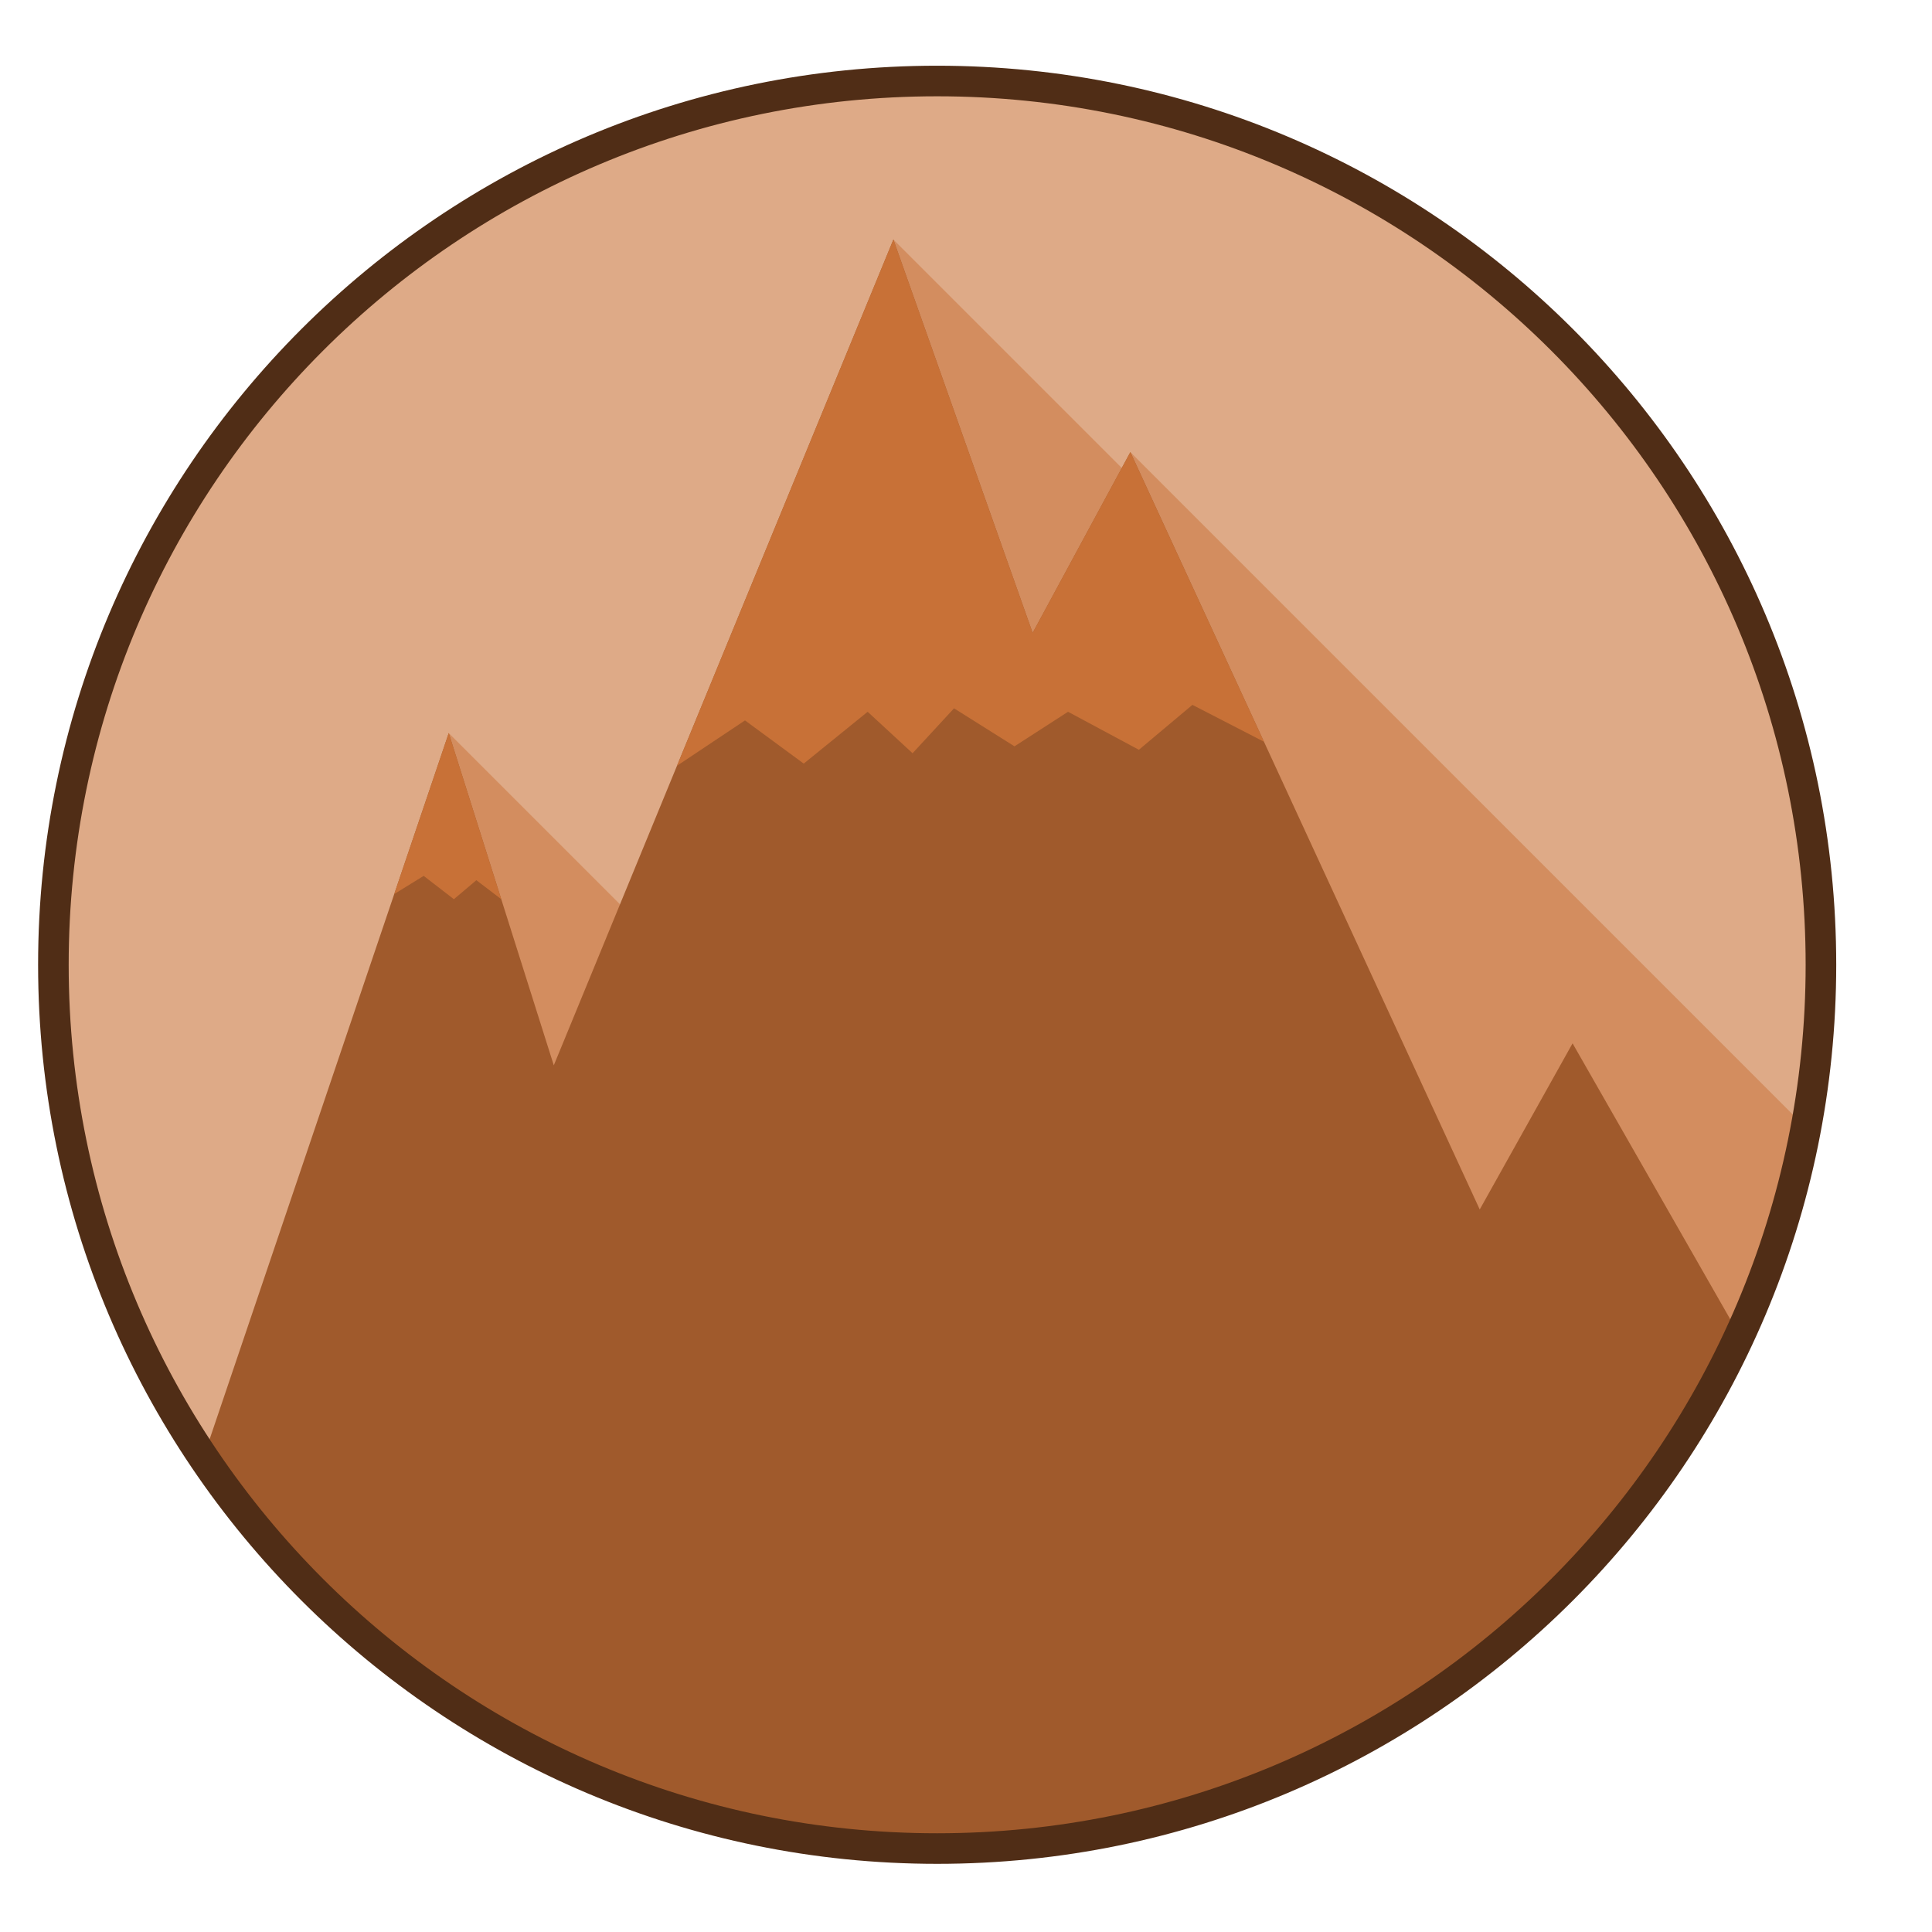
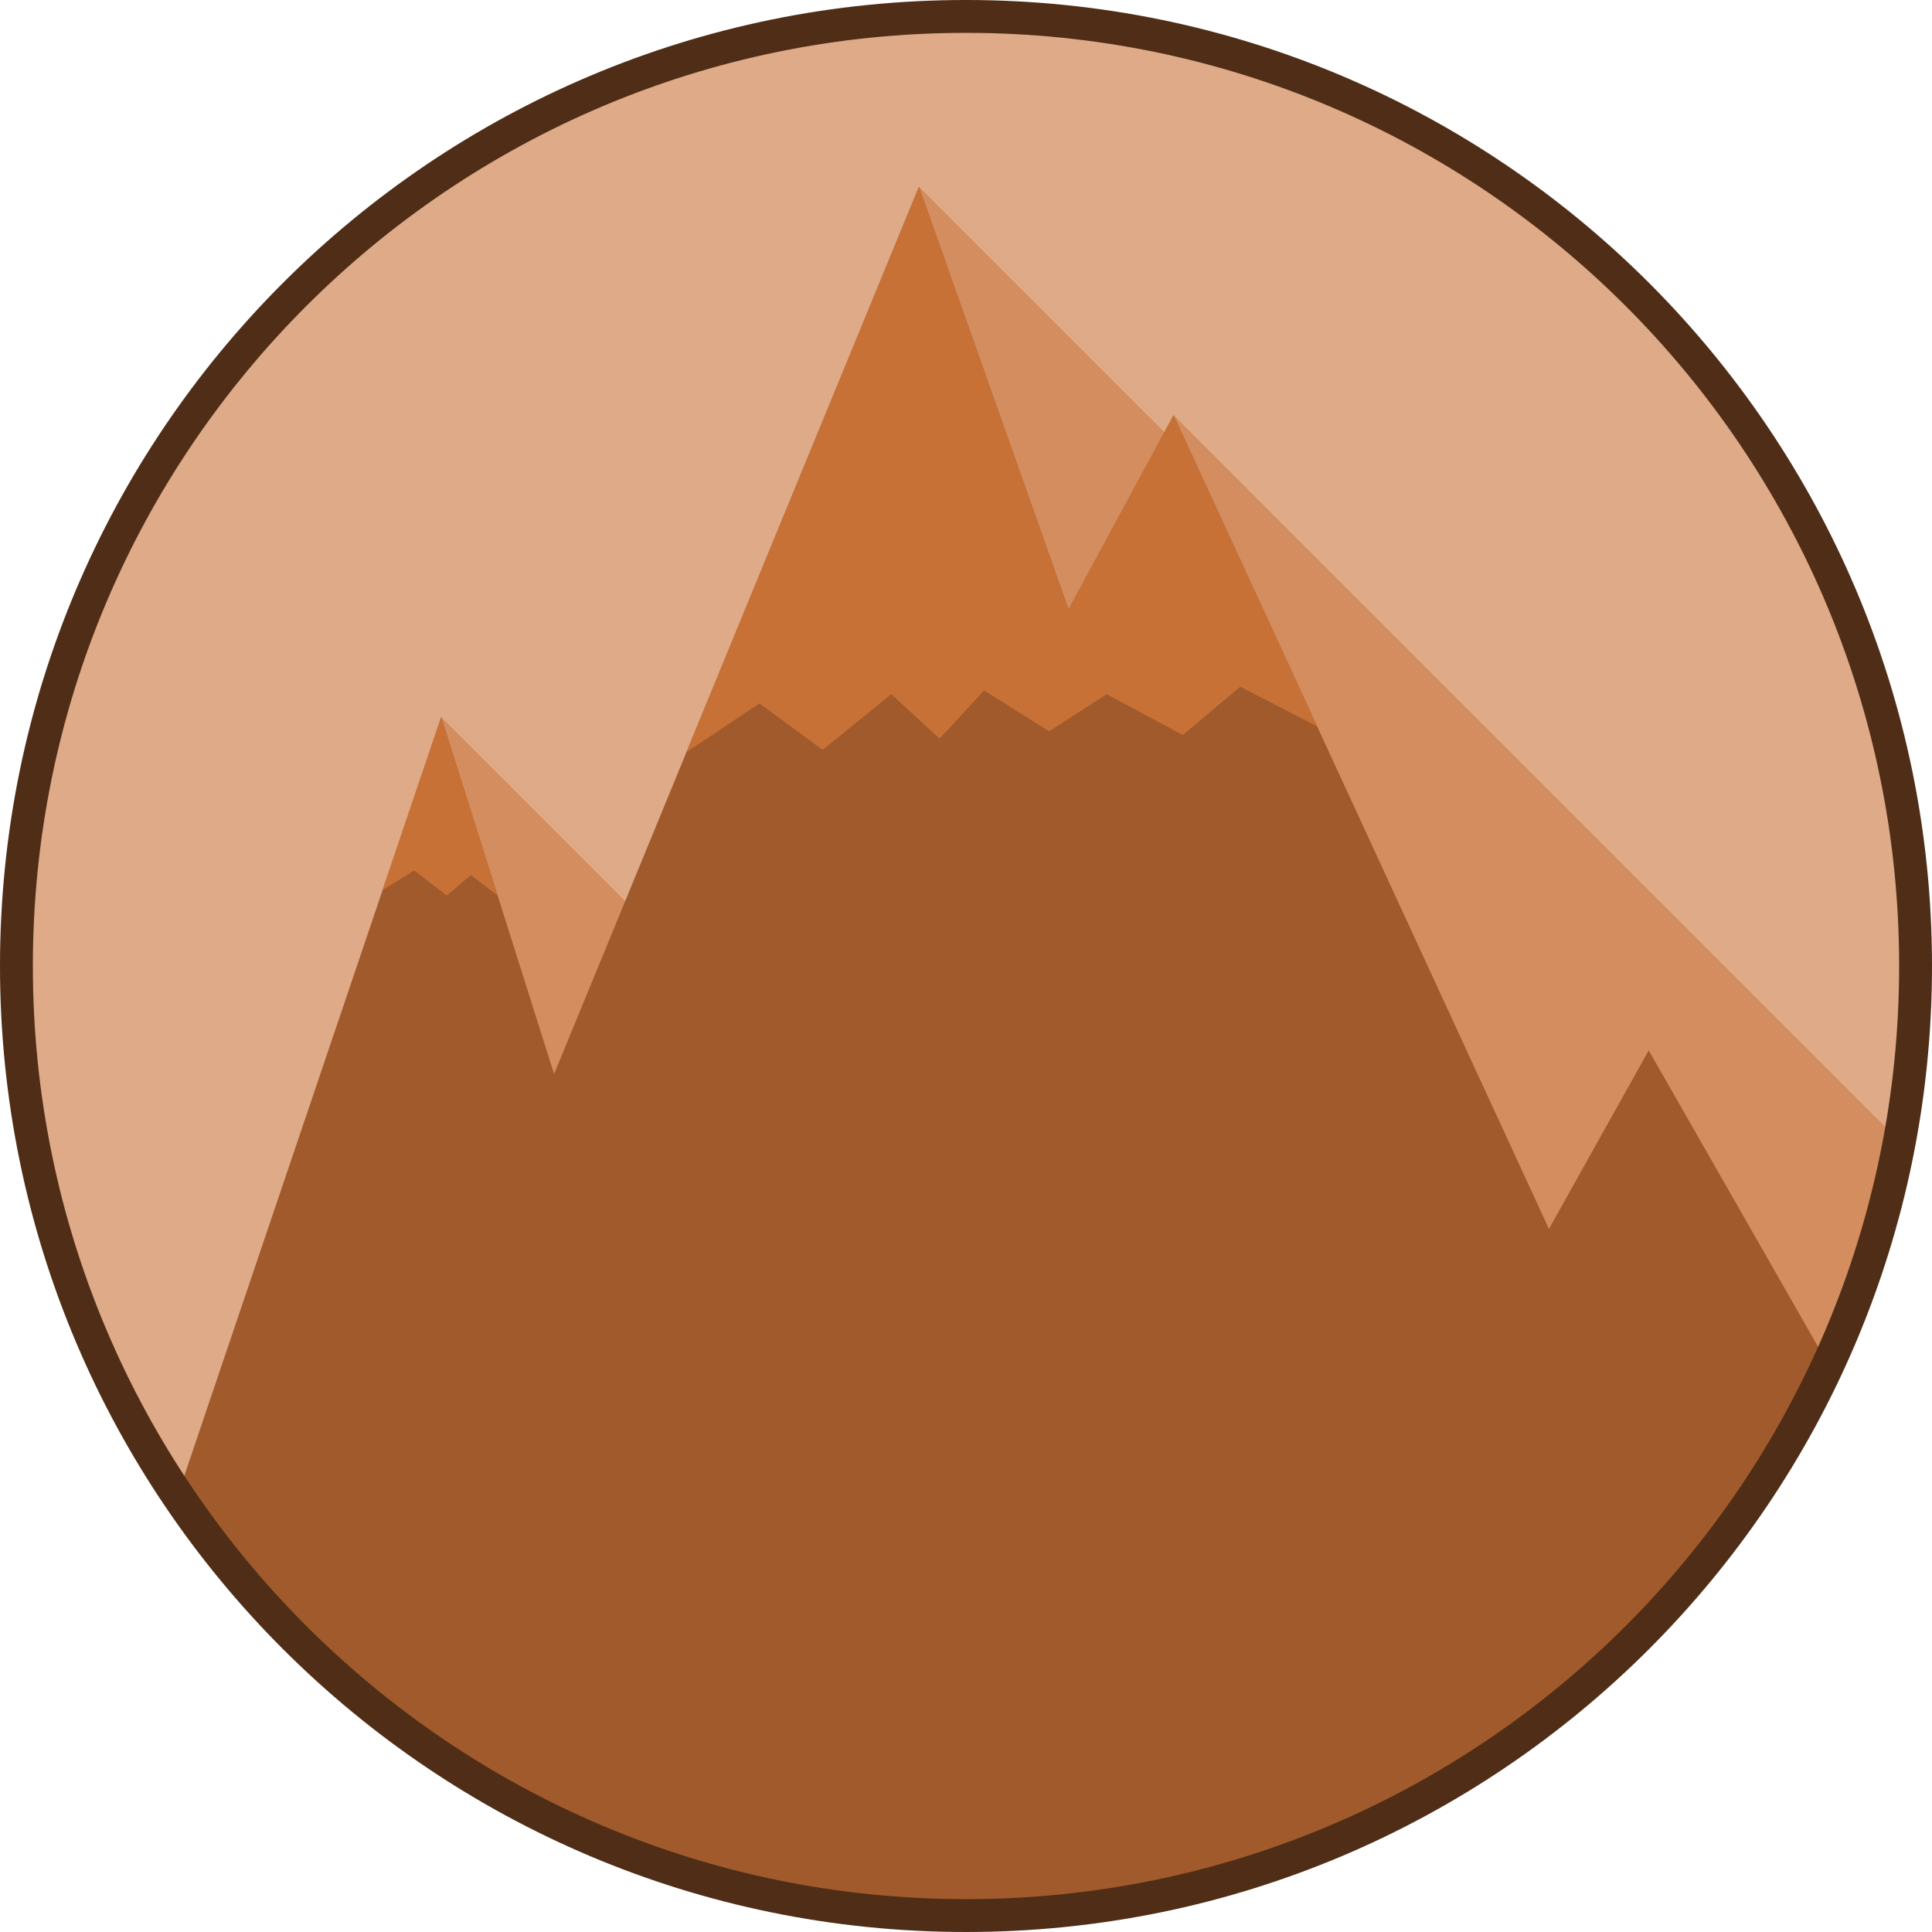
- <svg xmlns="http://www.w3.org/2000/svg" width="1000" height="1000" viewBox="0 0 264.583 264.583" version="1.1" id="svg8">
+ <svg xmlns="http://www.w3.org/2000/svg" height="930.705" id="svg8" version="1.1" viewBox="0 0 246.249 246.249" width="930.705">
  <defs id="defs2" />
-   <g id="layer1" transform="translate(0,-32.41665)">
+   <g id="layer1" transform="translate(-5.218324,-41.4167)">
    <g id="g7075" transform="translate(42.10599,42.80822)">
-       <path id="path1843" d="M 203.143,90.408 A 121.031,121.031 0 0 1 117.562,238.639 121.031,121.031 0 0 1 -30.67,153.058 121.031,121.031 0 0 1 54.912,4.826 121.031,121.031 0 0 1 203.143,90.408 Z" style="opacity:1;fill:#deaa87;fill-opacity:1;stroke:#333333;stroke-width:0;stroke-linecap:butt;stroke-linejoin:miter;stroke-miterlimit:4;stroke-dasharray:none;stroke-dashoffset:0;stroke-opacity:1" />
+       <path style="opacity:1;fill:#deaa87;fill-opacity:1;stroke:#333333;stroke-width:0;stroke-linecap:butt;stroke-linejoin:miter;stroke-miterlimit:4;stroke-dasharray:none;stroke-dashoffset:0;stroke-opacity:1" d="M 203.143,90.408 A 121.031,121.031 0 0 1 117.562,238.639 121.031,121.031 0 0 1 -30.67,153.058 121.031,121.031 0 0 1 54.912,4.826 121.031,121.031 0 0 1 203.143,90.408 Z" id="path1843" />
      <path style="fill:#d38d5f;stroke:none;stroke-width:0.265px;stroke-linecap:butt;stroke-linejoin:miter;stroke-opacity:1" d="M 80.241,22.416 67.394,138.047 19.348,90.001 21.972,224.169 a 121.031,121.031 0 0 0 95.59,14.47 121.031,121.031 0 0 0 87.505,-94.743 l -92.372,-92.372 0.719,4.065 z" id="path2649" />
      <path style="fill:#a05a2c;stroke:none;stroke-width:0.265px;stroke-linecap:butt;stroke-linejoin:miter;stroke-opacity:1" d="M 80.241,22.416 33.735,135.503 19.348,90.001 -14.183,189.025 a 121.031,121.031 0 0 0 131.745,49.614 121.031,121.031 0 0 0 78.529,-66.184 L 173.254,132.492 160.54,155.243 112.695,51.524 99.312,76.283 Z" id="path2632" />
-       <path id="path1845" d="M 86.237,-1.392 A 123.124,123.124 0 0 0 -36.888,121.733 123.124,123.124 0 0 0 86.237,244.857 123.124,123.124 0 0 0 209.361,121.733 123.124,123.124 0 0 0 86.237,-1.392 Z m 0,4.188 A 118.937,118.937 0 0 1 205.173,121.733 118.937,118.937 0 0 1 86.237,240.67 118.937,118.937 0 0 1 -32.7,121.733 118.937,118.937 0 0 1 86.237,2.796 Z" style="opacity:1;fill:#502d16;fill-opacity:1;stroke:#333333;stroke-width:0;stroke-linecap:butt;stroke-linejoin:miter;stroke-miterlimit:4;stroke-dasharray:none;stroke-dashoffset:0;stroke-opacity:1" />
+       <path style="opacity:1;fill:#502d16;fill-opacity:1;stroke:#333333;stroke-width:0;stroke-linecap:butt;stroke-linejoin:miter;stroke-miterlimit:4;stroke-dasharray:none;stroke-dashoffset:0;stroke-opacity:1" d="M 86.237,-1.392 A 123.124,123.124 0 0 0 -36.888,121.733 123.124,123.124 0 0 0 86.237,244.857 123.124,123.124 0 0 0 209.361,121.733 123.124,123.124 0 0 0 86.237,-1.392 Z m 0,4.188 A 118.937,118.937 0 0 1 205.173,121.733 118.937,118.937 0 0 1 86.237,240.67 118.937,118.937 0 0 1 -32.7,121.733 118.937,118.937 0 0 1 86.237,2.796 Z" id="path1845" />
      <path style="fill:#c87137;stroke:none;stroke-width:0.265px;stroke-linecap:butt;stroke-linejoin:miter;stroke-opacity:1" d="m 11.883,112.047 7.465,-22.047 7.193,22.751 -3.411,-2.601 -3.076,2.602 -4.14,-3.194 z" id="path2639" />
      <path style="fill:#c87137;fill-opacity:1;stroke:none;stroke-width:0.265px;stroke-linecap:butt;stroke-linejoin:miter;stroke-opacity:1" d="m 50.605,94.48 29.636,-72.064 19.071,53.867 13.383,-24.759 18.297,39.664 -9.798,-5.05 -7.334,6.151 -9.7,-5.205 -7.334,4.732 -8.28,-5.205 -5.678,6.151 -6.151,-5.678 -8.754,7.097 -8.044,-5.915 z" id="path2641" />
    </g>
  </g>
</svg>
